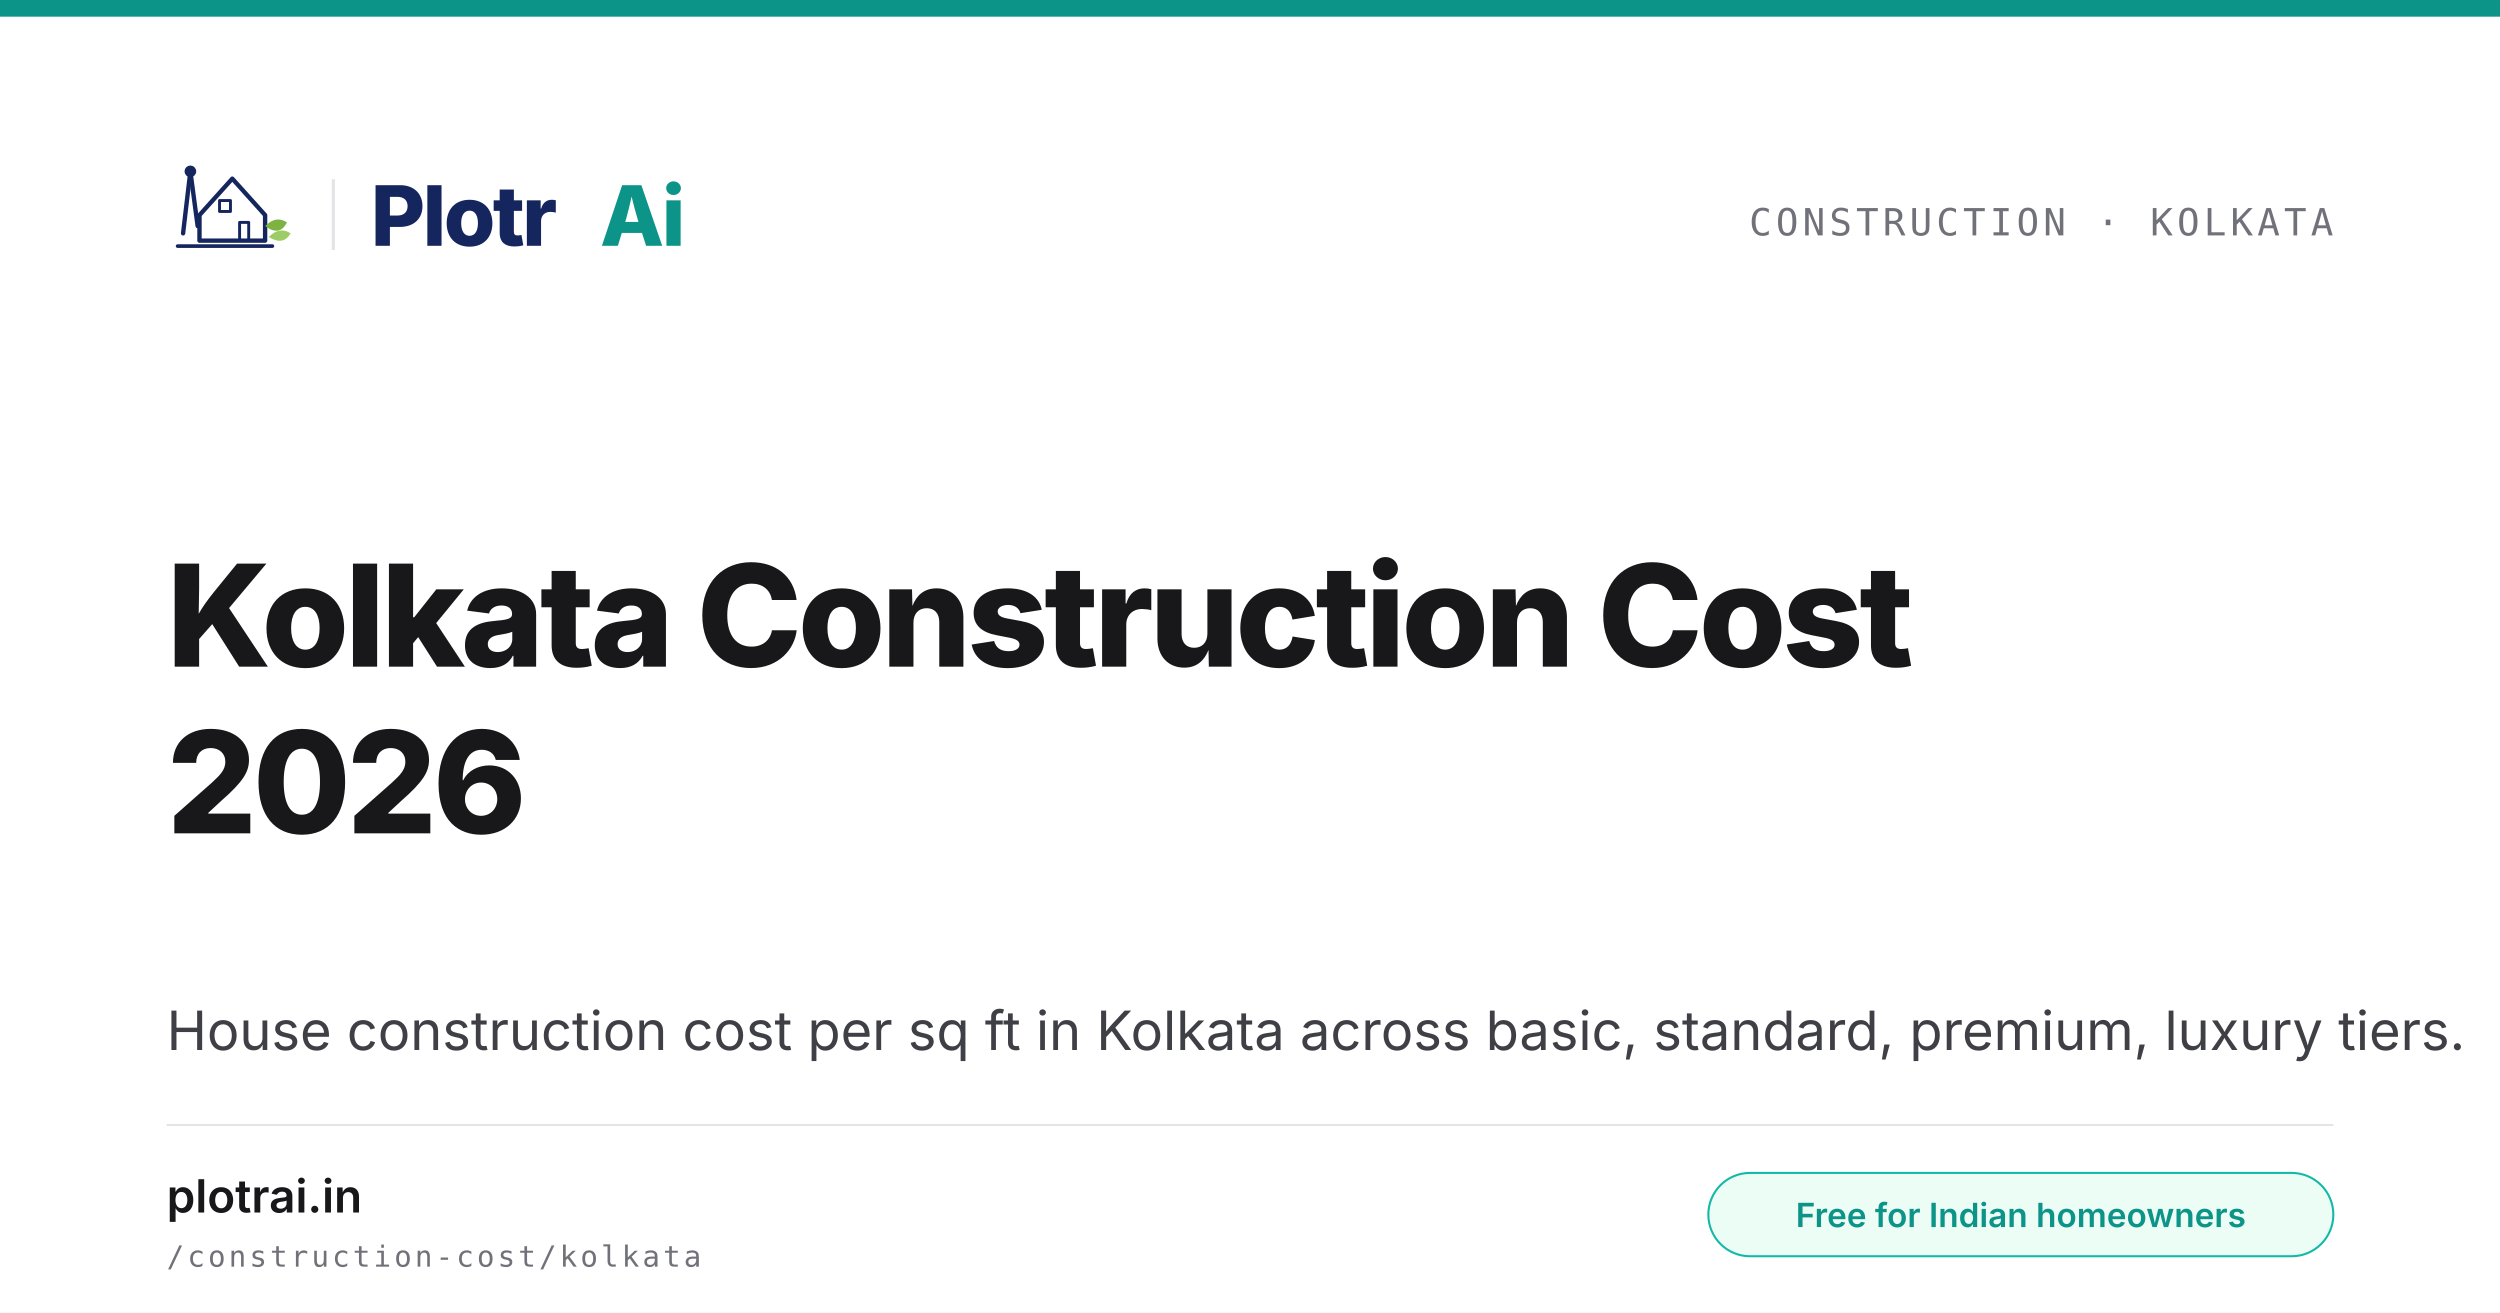
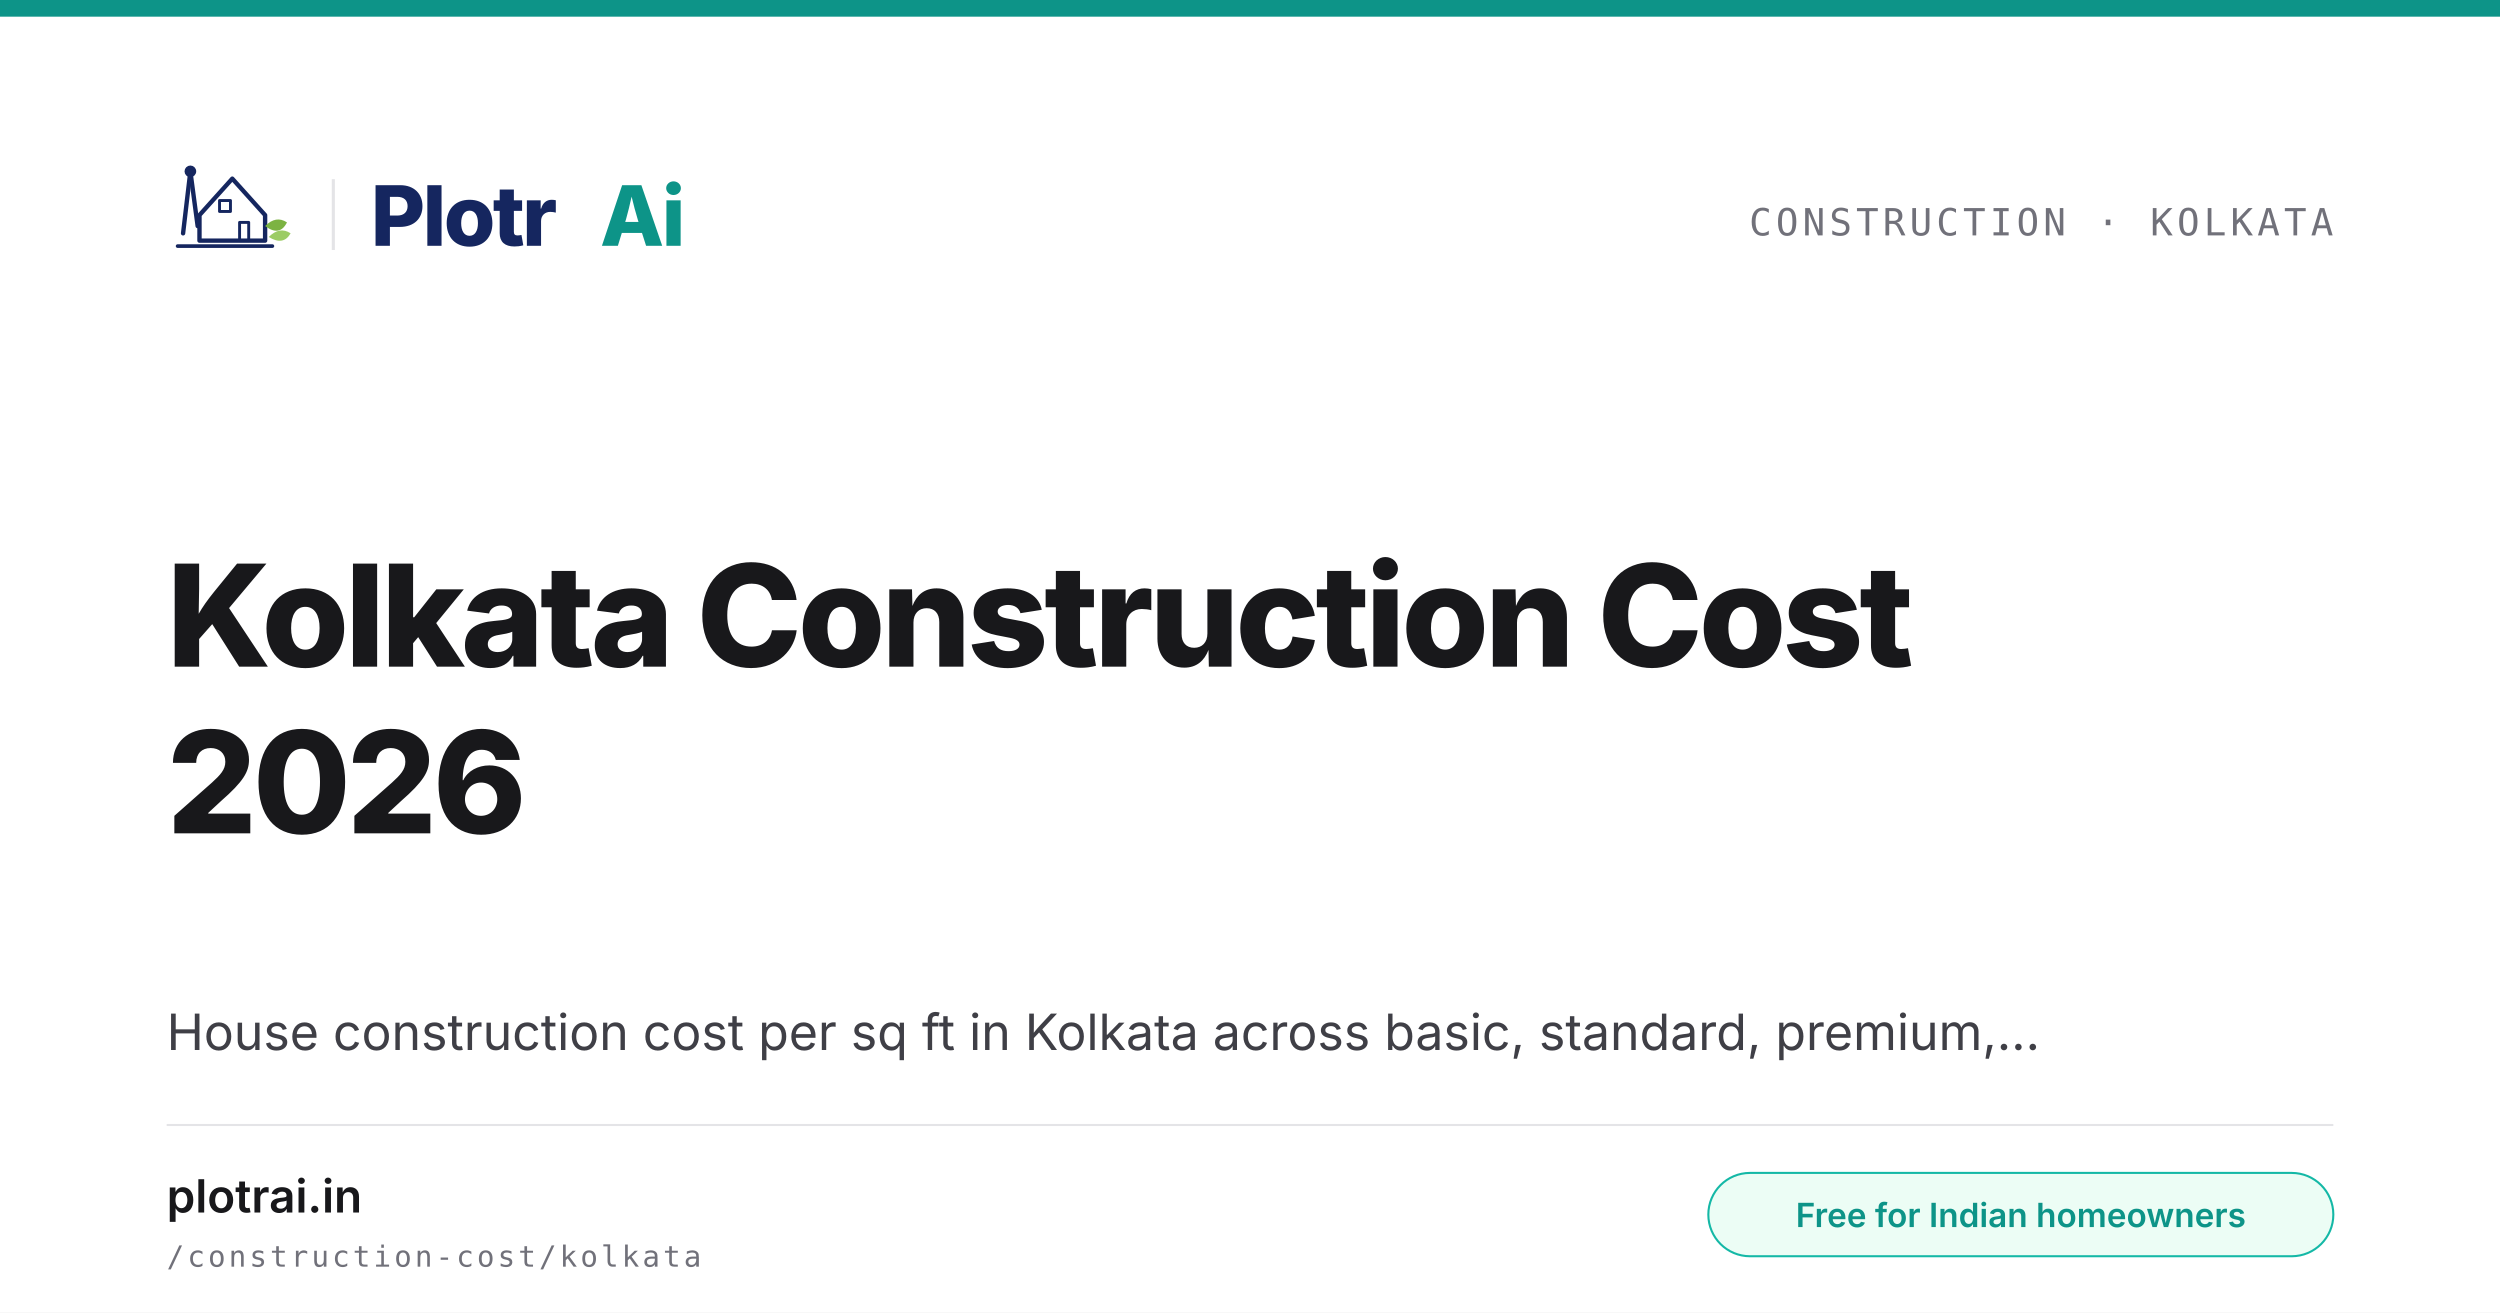
<svg xmlns="http://www.w3.org/2000/svg" width="1200" height="630" viewBox="0 0 1200 630">
  <defs>
    <style>
      .sans { font-family: 'Inter', 'Helvetica Neue', 'Helvetica', 'Arial', sans-serif; }
      .mono { font-family: 'JetBrains Mono', 'SF Mono', 'Menlo', 'Consolas', monospace; }
    </style>
  </defs>
  <rect width="1200" height="630" fill="#ffffff" />
  <rect x="0" y="0" width="1200" height="8" fill="#0d9488" />
  <g transform="translate(80, 70) scale(0.875)">
    <g stroke="#15265F" fill="none" stroke-width="2.4" stroke-linejoin="round" stroke-linecap="round">
      <circle cx="13" cy="14" r="2" fill="#15265F" />
      <line x1="13" y1="14" x2="9" y2="48" />
      <line x1="13" y1="14" x2="17" y2="44" />
      <path d="M 18 38 L 36 18 L 54 38 L 54 52 L 18 52 Z" />
      <rect x="29" y="30" width="6" height="6" stroke-width="1.6" />
      <rect x="40" y="42" width="5" height="10" stroke-width="1.6" />
      <line x1="6" y1="55" x2="58" y2="55" stroke-width="2" />
    </g>
    <path d="M 54 44 Q 60 38 66 42 Q 62 50 54 44 Z" fill="#7CB342" />
    <path d="M 56 50 Q 62 44 68 48 Q 64 55 56 50 Z" fill="#9CCC65" />
  </g>
  <line x1="160" y1="86" x2="160" y2="120" stroke="#e4e4e7" stroke-width="1.5" />
  <text x="178" y="118" class="sans" font-weight="800" font-size="40" letter-spacing="-1.2" fill="#15265F">Plotr</text>
  <text x="288" y="118" class="sans" font-weight="800" font-size="40" letter-spacing="-1.2" fill="#0d9488">Ai</text>
  <text x="1120" y="113" class="mono" text-anchor="end" font-size="18" letter-spacing="2" fill="#71717a">CONSTRUCTION · KOLKATA</text>
  <text x="80" y="320" class="sans" font-weight="800" font-size="68" letter-spacing="-2" fill="#18181b">Kolkata Construction Cost</text>
  <text x="80" y="400" class="sans" font-weight="800" font-size="68" letter-spacing="-2" fill="#18181b">2026</text>
-   <text x="80" y="504" class="sans" font-weight="400" font-size="26" fill="#3f3f46">House construction cost per sq ft in Kolkata across basic, standard, premium, luxury tiers.</text>
+   <text x="80" y="504" class="sans" font-weight="400" font-size="24" fill="#3f3f46">House construction cost per sq ft in Kolkata across basic, standard, premium,…</text>
  <line x1="80" y1="540" x2="1120" y2="540" stroke="#e4e4e7" stroke-width="1" />
  <text x="80" y="582" class="sans" font-weight="600" font-size="22" fill="#18181b">plotrai.in</text>
  <text x="80" y="608" class="mono" font-size="14" letter-spacing="1.5" fill="#71717a">/construction-cost/kolkata</text>
  <rect x="820" y="563" width="300" height="40" rx="20" fill="#ecfdf5" stroke="#14b8a6" stroke-width="1" />
  <text x="970" y="589" class="sans" font-weight="600" font-size="16" text-anchor="middle" fill="#0d9488">Free for Indian homeowners</text>
</svg>
